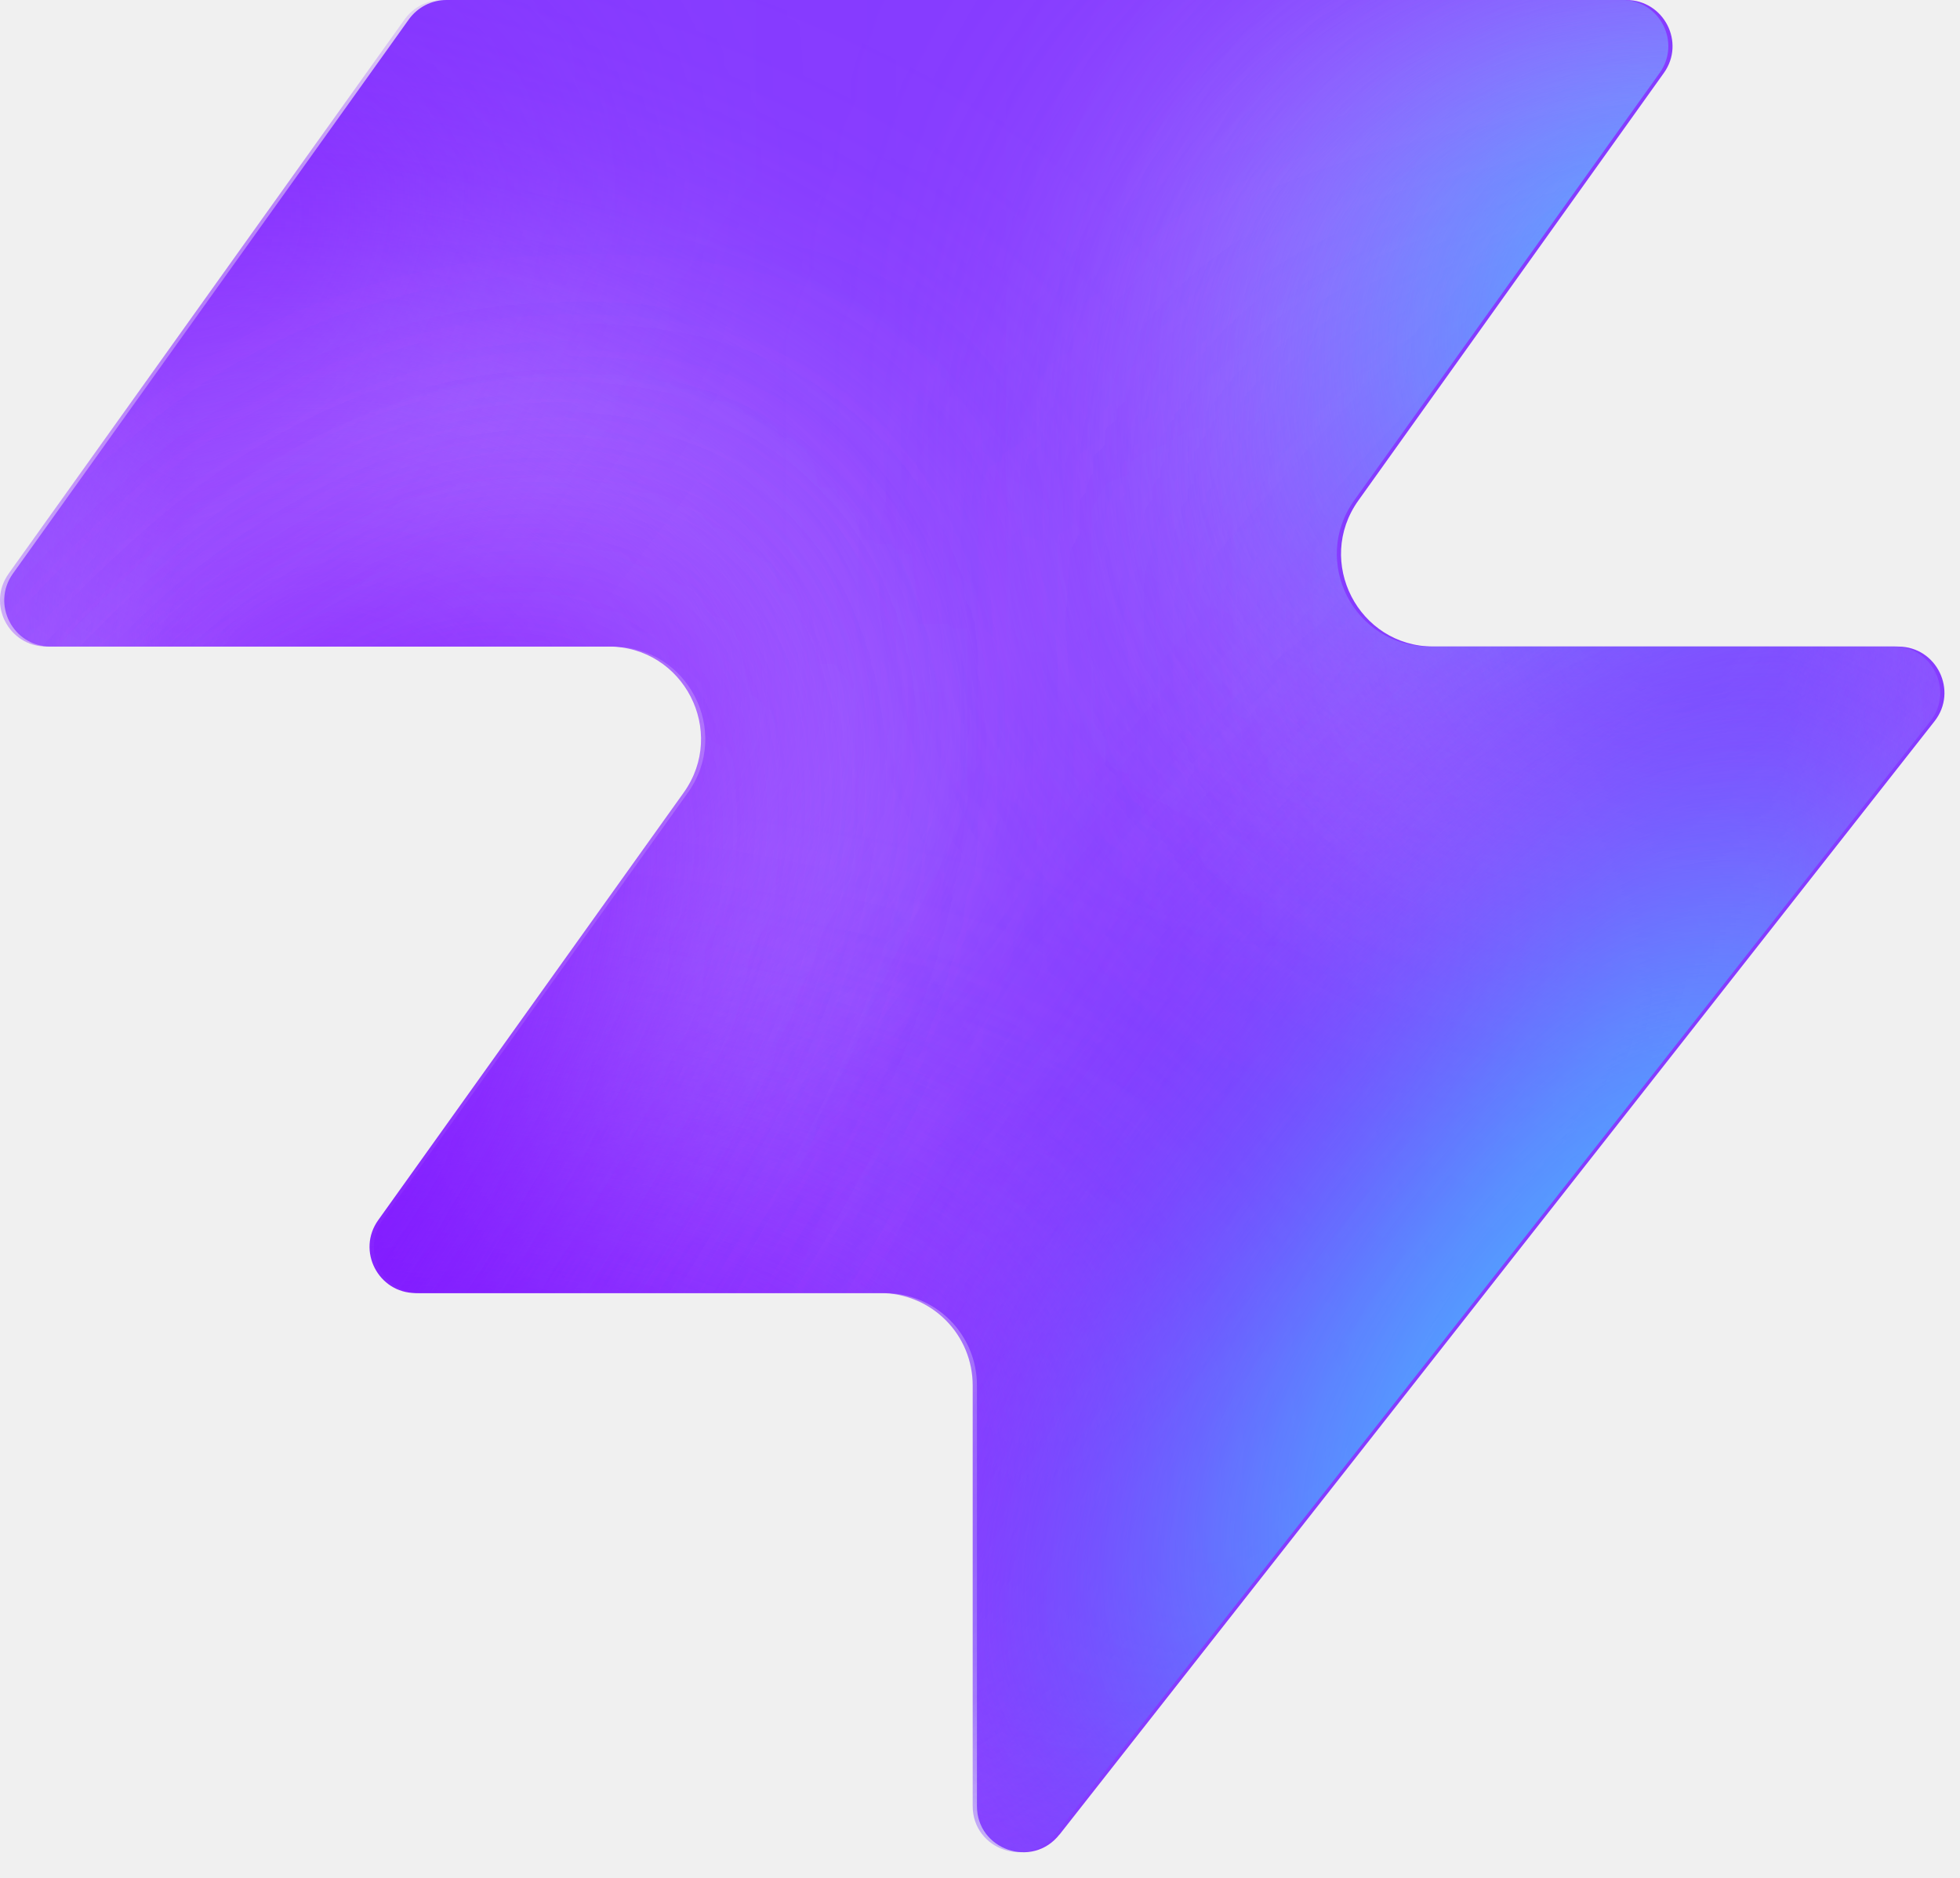
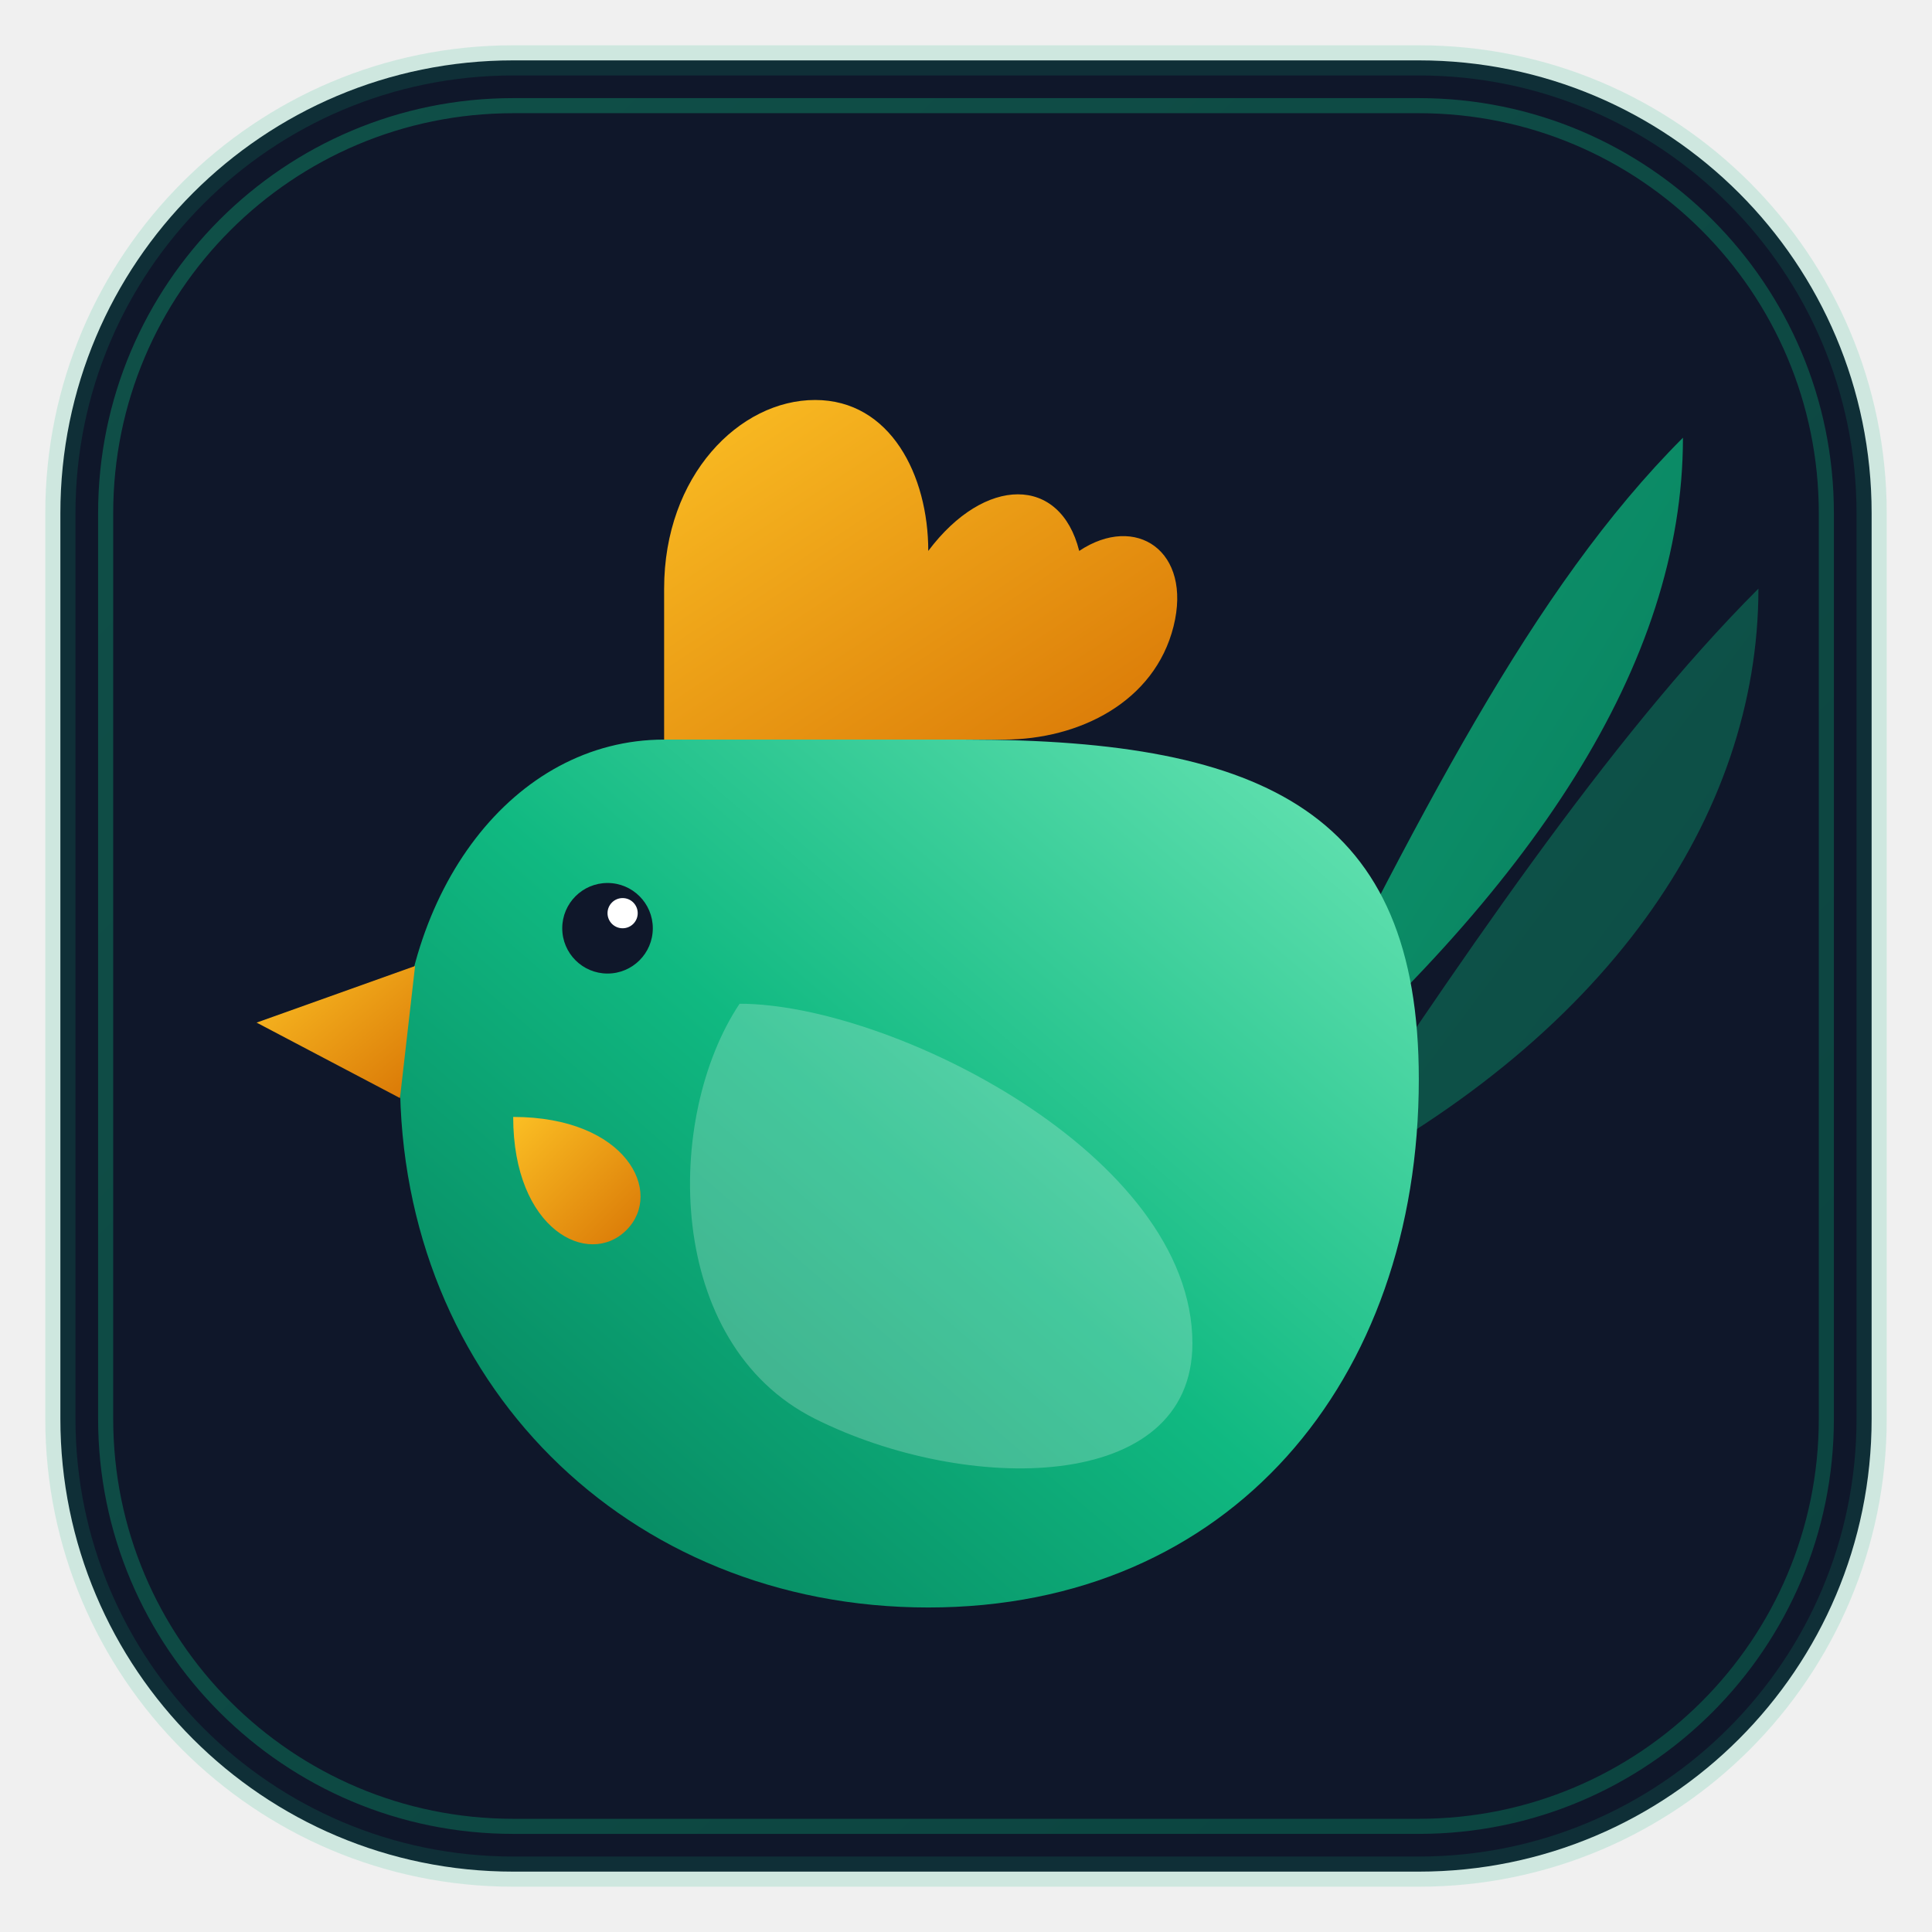
- <svg xmlns="http://www.w3.org/2000/svg" width="48" height="46" fill="none" viewBox="0 0 48 46">
-   <path fill="#863bff" d="M25.946 44.938c-.664.845-2.021.375-2.021-.698V33.937a2.26 2.26 0 0 0-2.262-2.262H10.287c-.92 0-1.456-1.04-.92-1.788l7.48-10.471c1.07-1.497 0-3.578-1.842-3.578H1.237c-.92 0-1.456-1.04-.92-1.788L10.013.474c.214-.297.556-.474.92-.474h28.894c.92 0 1.456 1.04.92 1.788l-7.48 10.471c-1.07 1.498 0 3.579 1.842 3.579h11.377c.943 0 1.473 1.088.89 1.83L25.947 44.94z" style="fill:#863bff;fill:color(display-p3 .525 .23 1);fill-opacity:1" />
-   <mask id="a" width="48" height="46" x="0" y="0" maskUnits="userSpaceOnUse" style="mask-type:alpha">
-     <path fill="#000" d="M25.842 44.938c-.664.844-2.021.375-2.021-.698V33.937a2.26 2.26 0 0 0-2.262-2.262H10.183c-.92 0-1.456-1.04-.92-1.788l7.48-10.471c1.07-1.498 0-3.579-1.842-3.579H1.133c-.92 0-1.456-1.04-.92-1.787L9.91.473c.214-.297.556-.474.92-.474h28.894c.92 0 1.456 1.04.92 1.788l-7.48 10.471c-1.07 1.498 0 3.578 1.842 3.578h11.377c.943 0 1.473 1.088.89 1.832L25.843 44.94z" style="fill:#000;fill-opacity:1" />
-   </mask>
-   <g mask="url(#a)">
-     <g filter="url(#b)">
-       <ellipse cx="5.508" cy="14.704" fill="#ede6ff" rx="5.508" ry="14.704" style="fill:#ede6ff;fill:color(display-p3 .927 .903 1);fill-opacity:1" transform="matrix(.00324 1 1 -.00324 -4.47 31.516)" />
-     </g>
-     <g filter="url(#c)">
-       <ellipse cx="10.399" cy="29.851" fill="#ede6ff" rx="10.399" ry="29.851" style="fill:#ede6ff;fill:color(display-p3 .927 .903 1);fill-opacity:1" transform="matrix(.00324 1 1 -.00324 -39.328 7.883)" />
-     </g>
-     <g filter="url(#d)">
-       <ellipse cx="5.508" cy="30.487" fill="#7e14ff" rx="5.508" ry="30.487" style="fill:#7e14ff;fill:color(display-p3 .492 .077 1);fill-opacity:1" transform="rotate(89.814 -25.913 -14.639)scale(1 -1)" />
-     </g>
-     <g filter="url(#e)">
-       <ellipse cx="5.508" cy="30.599" fill="#7e14ff" rx="5.508" ry="30.599" style="fill:#7e14ff;fill:color(display-p3 .492 .077 1);fill-opacity:1" transform="rotate(89.814 -32.644 -3.334)scale(1 -1)" />
-     </g>
-     <g filter="url(#f)">
-       <ellipse cx="5.508" cy="30.599" fill="#7e14ff" rx="5.508" ry="30.599" style="fill:#7e14ff;fill:color(display-p3 .492 .077 1);fill-opacity:1" transform="matrix(.00324 1 1 -.00324 -34.34 30.47)" />
-     </g>
-     <g filter="url(#g)">
-       <ellipse cx="14.072" cy="22.078" fill="#ede6ff" rx="14.072" ry="22.078" style="fill:#ede6ff;fill:color(display-p3 .927 .903 1);fill-opacity:1" transform="rotate(93.35 24.506 48.493)scale(-1 1)" />
-     </g>
-     <g filter="url(#h)">
-       <ellipse cx="3.47" cy="21.501" fill="#7e14ff" rx="3.47" ry="21.501" style="fill:#7e14ff;fill:color(display-p3 .492 .077 1);fill-opacity:1" transform="rotate(89.009 28.708 47.59)scale(-1 1)" />
-     </g>
-     <g filter="url(#i)">
-       <ellipse cx="3.47" cy="21.501" fill="#7e14ff" rx="3.47" ry="21.501" style="fill:#7e14ff;fill:color(display-p3 .492 .077 1);fill-opacity:1" transform="rotate(89.009 28.708 47.59)scale(-1 1)" />
-     </g>
-     <g filter="url(#j)">
-       <ellipse cx=".387" cy="8.972" fill="#7e14ff" rx="4.407" ry="29.108" style="fill:#7e14ff;fill:color(display-p3 .492 .077 1);fill-opacity:1" transform="rotate(39.51 .387 8.972)" />
-     </g>
-     <g filter="url(#k)">
-       <ellipse cx="47.523" cy="-6.092" fill="#7e14ff" rx="4.407" ry="29.108" style="fill:#7e14ff;fill:color(display-p3 .492 .077 1);fill-opacity:1" transform="rotate(37.892 47.523 -6.092)" />
-     </g>
-     <g filter="url(#l)">
-       <ellipse cx="41.412" cy="6.333" fill="#47bfff" rx="5.971" ry="9.665" style="fill:#47bfff;fill:color(display-p3 .28 .748 1);fill-opacity:1" transform="rotate(37.892 41.412 6.333)" />
-     </g>
-     <g filter="url(#m)">
-       <ellipse cx="-1.879" cy="38.332" fill="#7e14ff" rx="4.407" ry="29.108" style="fill:#7e14ff;fill:color(display-p3 .492 .077 1);fill-opacity:1" transform="rotate(37.892 -1.88 38.332)" />
-     </g>
-     <g filter="url(#n)">
-       <ellipse cx="-1.879" cy="38.332" fill="#7e14ff" rx="4.407" ry="29.108" style="fill:#7e14ff;fill:color(display-p3 .492 .077 1);fill-opacity:1" transform="rotate(37.892 -1.88 38.332)" />
-     </g>
-     <g filter="url(#o)">
-       <ellipse cx="35.651" cy="29.907" fill="#7e14ff" rx="4.407" ry="29.108" style="fill:#7e14ff;fill:color(display-p3 .492 .077 1);fill-opacity:1" transform="rotate(37.892 35.651 29.907)" />
-     </g>
-     <g filter="url(#p)">
-       <ellipse cx="38.418" cy="32.4" fill="#47bfff" rx="5.971" ry="15.297" style="fill:#47bfff;fill:color(display-p3 .28 .748 1);fill-opacity:1" transform="rotate(37.892 38.418 32.4)" />
-     </g>
+ <svg xmlns="http://www.w3.org/2000/svg" viewBox="0 0 512 512" width="100%" height="100%">
+   <defs>
+     <linearGradient id="primary-grad" x1="0%" y1="0%" x2="100%" y2="100%">
+       <stop offset="0%" stop-color="#10b981" />
+       <stop offset="100%" stop-color="#059669" />
+     </linearGradient>
+     <linearGradient id="accent-grad" x1="0%" y1="0%" x2="100%" y2="100%">
+       <stop offset="0%" stop-color="#fbbf24" />
+       <stop offset="100%" stop-color="#d97706" />
+     </linearGradient>
+     <linearGradient id="body-grad" x1="0%" y1="100%" x2="100%" y2="0%">
+       <stop offset="0%" stop-color="#047857" />
+       <stop offset="50%" stop-color="#10b981" />
+       <stop offset="100%" stop-color="#6ee7b7" />
+     </linearGradient>
+   </defs>
+   <rect width="480" height="480" x="16" y="16" rx="120" fill="#0f172a" stroke="rgba(16, 185, 129, 0.15)" stroke-width="8" />
+   <rect width="456" height="456" x="28" y="28" rx="108" fill="none" stroke="url(#primary-grad)" stroke-width="4" opacity="0.35" />
+   <g transform="translate(56, 36)">
+     <path d="M 280 260 C 350 200, 390 140, 390 80 C 350 120, 320 180, 280 260 Z" fill="url(#primary-grad)" opacity="0.8" />
+     <path d="M 290 280 C 370 240, 410 180, 410 120 C 370 160, 330 220, 290 280 Z" fill="url(#primary-grad)" opacity="0.4" />
+     <path d="M 120 120 C 120 90, 140 70, 160 70 C 180 70, 190 90, 190 110 C 205 90, 225 90, 230 110 C 245 100, 260 110, 255 130 C 250 150, 230 160, 210 160 L 120 160 Z" fill="url(#accent-grad)" />
+     <path d="M 120 160               C 80 160, 50 200, 50 250               C 50 330, 110 390, 190 390               C 270 390, 320 330, 320 250               C 320 180, 280 160, 200 160               Z" fill="url(#body-grad)" />
+     <path d="M 54 220 L 12 235 L 50 255 Z" fill="url(#accent-grad)" />
+     <path d="M 140 230 C 180 230, 260 270, 260 320 C 260 360, 200 360, 160 340 C 120 320, 120 260, 140 230 Z" fill="#ffffff" fill-opacity="0.22" />
+     <circle cx="105" cy="210" r="12" fill="#0f172a" />
+     <circle cx="109" cy="206" r="4" fill="#ffffff" />
+     <path d="M 80 260 C 80 290, 100 300, 110 290 C 120 280, 110 260, 80 260 Z" fill="url(#accent-grad)" />
  </g>
-   <defs>
-     <filter id="b" width="60.045" height="41.654" x="-19.77" y="16.149" color-interpolation-filters="sRGB" filterUnits="userSpaceOnUse">
-       <feFlood flood-opacity="0" result="BackgroundImageFix" />
-       <feBlend in="SourceGraphic" in2="BackgroundImageFix" result="shape" />
-       <feGaussianBlur result="effect1_foregroundBlur_2002_17158" stdDeviation="7.659" />
-     </filter>
-     <filter id="c" width="90.34" height="51.437" x="-54.613" y="-7.533" color-interpolation-filters="sRGB" filterUnits="userSpaceOnUse">
-       <feFlood flood-opacity="0" result="BackgroundImageFix" />
-       <feBlend in="SourceGraphic" in2="BackgroundImageFix" result="shape" />
-       <feGaussianBlur result="effect1_foregroundBlur_2002_17158" stdDeviation="7.659" />
-     </filter>
-     <filter id="d" width="79.355" height="29.4" x="-49.64" y="2.03" color-interpolation-filters="sRGB" filterUnits="userSpaceOnUse">
-       <feFlood flood-opacity="0" result="BackgroundImageFix" />
-       <feBlend in="SourceGraphic" in2="BackgroundImageFix" result="shape" />
-       <feGaussianBlur result="effect1_foregroundBlur_2002_17158" stdDeviation="4.596" />
-     </filter>
-     <filter id="e" width="79.579" height="29.4" x="-45.045" y="20.029" color-interpolation-filters="sRGB" filterUnits="userSpaceOnUse">
-       <feFlood flood-opacity="0" result="BackgroundImageFix" />
-       <feBlend in="SourceGraphic" in2="BackgroundImageFix" result="shape" />
-       <feGaussianBlur result="effect1_foregroundBlur_2002_17158" stdDeviation="4.596" />
-     </filter>
-     <filter id="f" width="79.579" height="29.4" x="-43.513" y="21.178" color-interpolation-filters="sRGB" filterUnits="userSpaceOnUse">
-       <feFlood flood-opacity="0" result="BackgroundImageFix" />
-       <feBlend in="SourceGraphic" in2="BackgroundImageFix" result="shape" />
-       <feGaussianBlur result="effect1_foregroundBlur_2002_17158" stdDeviation="4.596" />
-     </filter>
-     <filter id="g" width="74.749" height="58.852" x="15.756" y="-17.901" color-interpolation-filters="sRGB" filterUnits="userSpaceOnUse">
-       <feFlood flood-opacity="0" result="BackgroundImageFix" />
-       <feBlend in="SourceGraphic" in2="BackgroundImageFix" result="shape" />
-       <feGaussianBlur result="effect1_foregroundBlur_2002_17158" stdDeviation="7.659" />
-     </filter>
-     <filter id="h" width="61.377" height="25.362" x="23.548" y="2.284" color-interpolation-filters="sRGB" filterUnits="userSpaceOnUse">
-       <feFlood flood-opacity="0" result="BackgroundImageFix" />
-       <feBlend in="SourceGraphic" in2="BackgroundImageFix" result="shape" />
-       <feGaussianBlur result="effect1_foregroundBlur_2002_17158" stdDeviation="4.596" />
-     </filter>
-     <filter id="i" width="61.377" height="25.362" x="23.548" y="2.284" color-interpolation-filters="sRGB" filterUnits="userSpaceOnUse">
-       <feFlood flood-opacity="0" result="BackgroundImageFix" />
-       <feBlend in="SourceGraphic" in2="BackgroundImageFix" result="shape" />
-       <feGaussianBlur result="effect1_foregroundBlur_2002_17158" stdDeviation="4.596" />
-     </filter>
-     <filter id="j" width="56.045" height="63.649" x="-27.636" y="-22.853" color-interpolation-filters="sRGB" filterUnits="userSpaceOnUse">
-       <feFlood flood-opacity="0" result="BackgroundImageFix" />
-       <feBlend in="SourceGraphic" in2="BackgroundImageFix" result="shape" />
-       <feGaussianBlur result="effect1_foregroundBlur_2002_17158" stdDeviation="4.596" />
-     </filter>
-     <filter id="k" width="54.814" height="64.646" x="20.116" y="-38.415" color-interpolation-filters="sRGB" filterUnits="userSpaceOnUse">
-       <feFlood flood-opacity="0" result="BackgroundImageFix" />
-       <feBlend in="SourceGraphic" in2="BackgroundImageFix" result="shape" />
-       <feGaussianBlur result="effect1_foregroundBlur_2002_17158" stdDeviation="4.596" />
-     </filter>
-     <filter id="l" width="33.541" height="35.313" x="24.641" y="-11.323" color-interpolation-filters="sRGB" filterUnits="userSpaceOnUse">
-       <feFlood flood-opacity="0" result="BackgroundImageFix" />
-       <feBlend in="SourceGraphic" in2="BackgroundImageFix" result="shape" />
-       <feGaussianBlur result="effect1_foregroundBlur_2002_17158" stdDeviation="4.596" />
-     </filter>
-     <filter id="m" width="54.814" height="64.646" x="-29.286" y="6.009" color-interpolation-filters="sRGB" filterUnits="userSpaceOnUse">
-       <feFlood flood-opacity="0" result="BackgroundImageFix" />
-       <feBlend in="SourceGraphic" in2="BackgroundImageFix" result="shape" />
-       <feGaussianBlur result="effect1_foregroundBlur_2002_17158" stdDeviation="4.596" />
-     </filter>
-     <filter id="n" width="54.814" height="64.646" x="-29.286" y="6.009" color-interpolation-filters="sRGB" filterUnits="userSpaceOnUse">
-       <feFlood flood-opacity="0" result="BackgroundImageFix" />
-       <feBlend in="SourceGraphic" in2="BackgroundImageFix" result="shape" />
-       <feGaussianBlur result="effect1_foregroundBlur_2002_17158" stdDeviation="4.596" />
-     </filter>
-     <filter id="o" width="54.814" height="64.646" x="8.244" y="-2.416" color-interpolation-filters="sRGB" filterUnits="userSpaceOnUse">
-       <feFlood flood-opacity="0" result="BackgroundImageFix" />
-       <feBlend in="SourceGraphic" in2="BackgroundImageFix" result="shape" />
-       <feGaussianBlur result="effect1_foregroundBlur_2002_17158" stdDeviation="4.596" />
-     </filter>
-     <filter id="p" width="39.409" height="43.623" x="18.713" y="10.588" color-interpolation-filters="sRGB" filterUnits="userSpaceOnUse">
-       <feFlood flood-opacity="0" result="BackgroundImageFix" />
-       <feBlend in="SourceGraphic" in2="BackgroundImageFix" result="shape" />
-       <feGaussianBlur result="effect1_foregroundBlur_2002_17158" stdDeviation="4.596" />
-     </filter>
-   </defs>
</svg>
